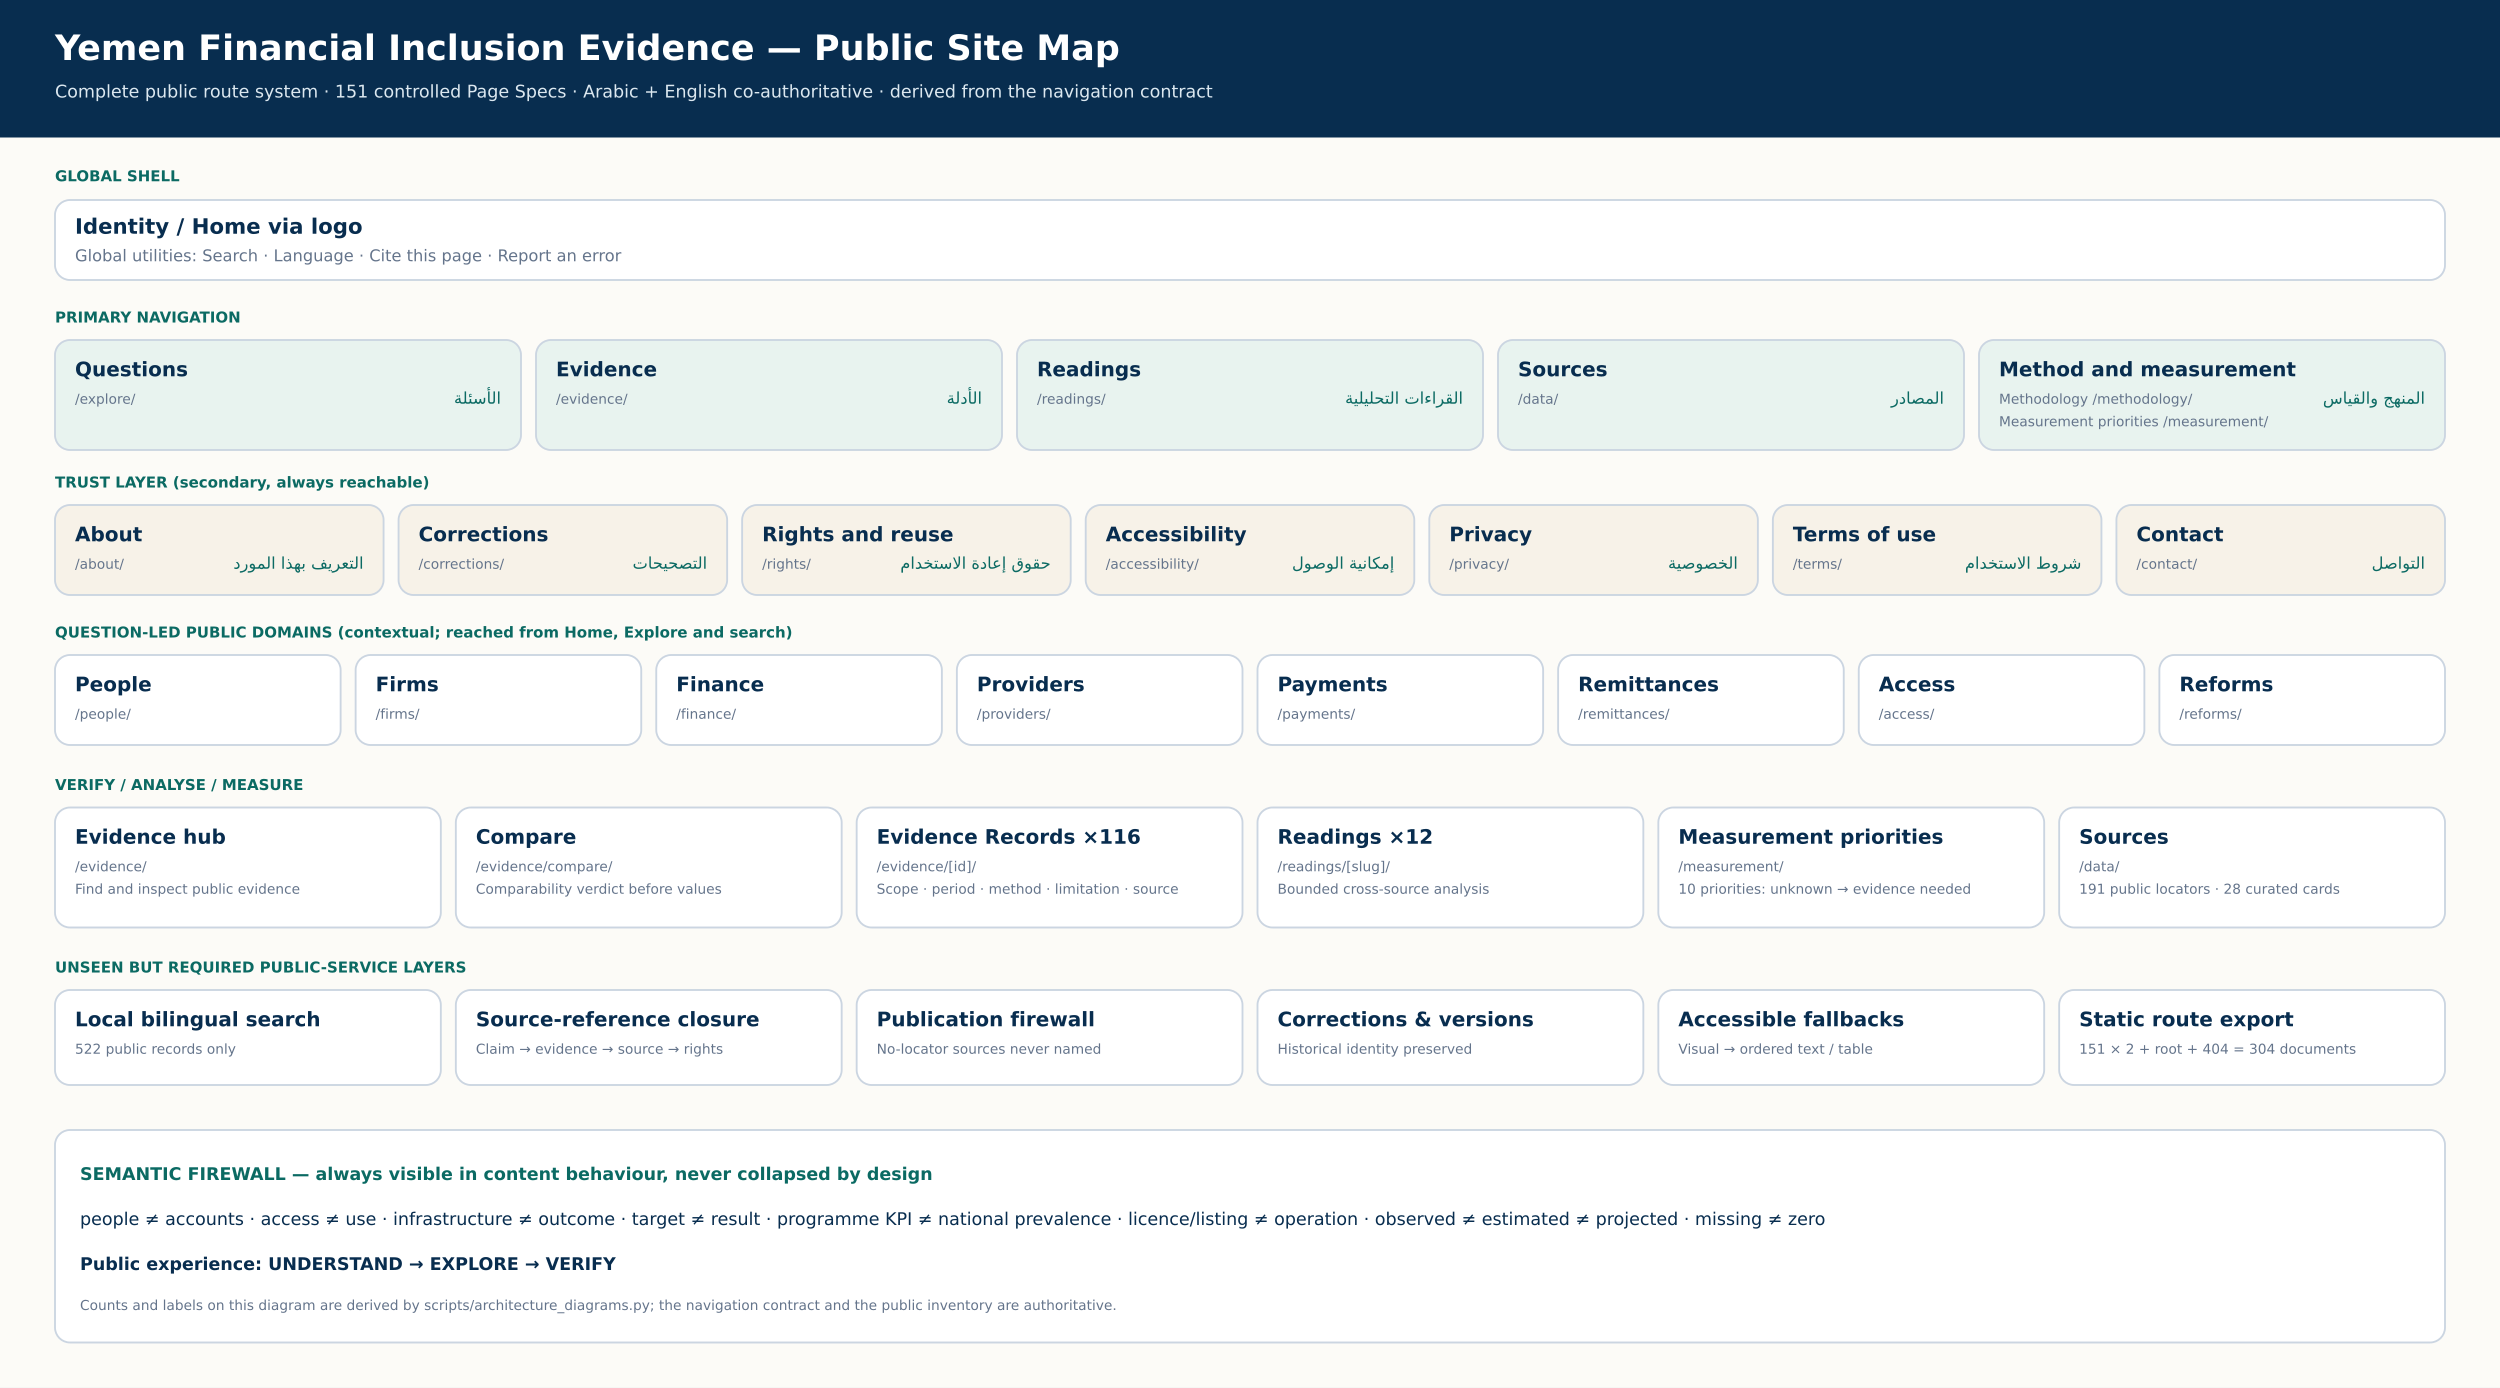
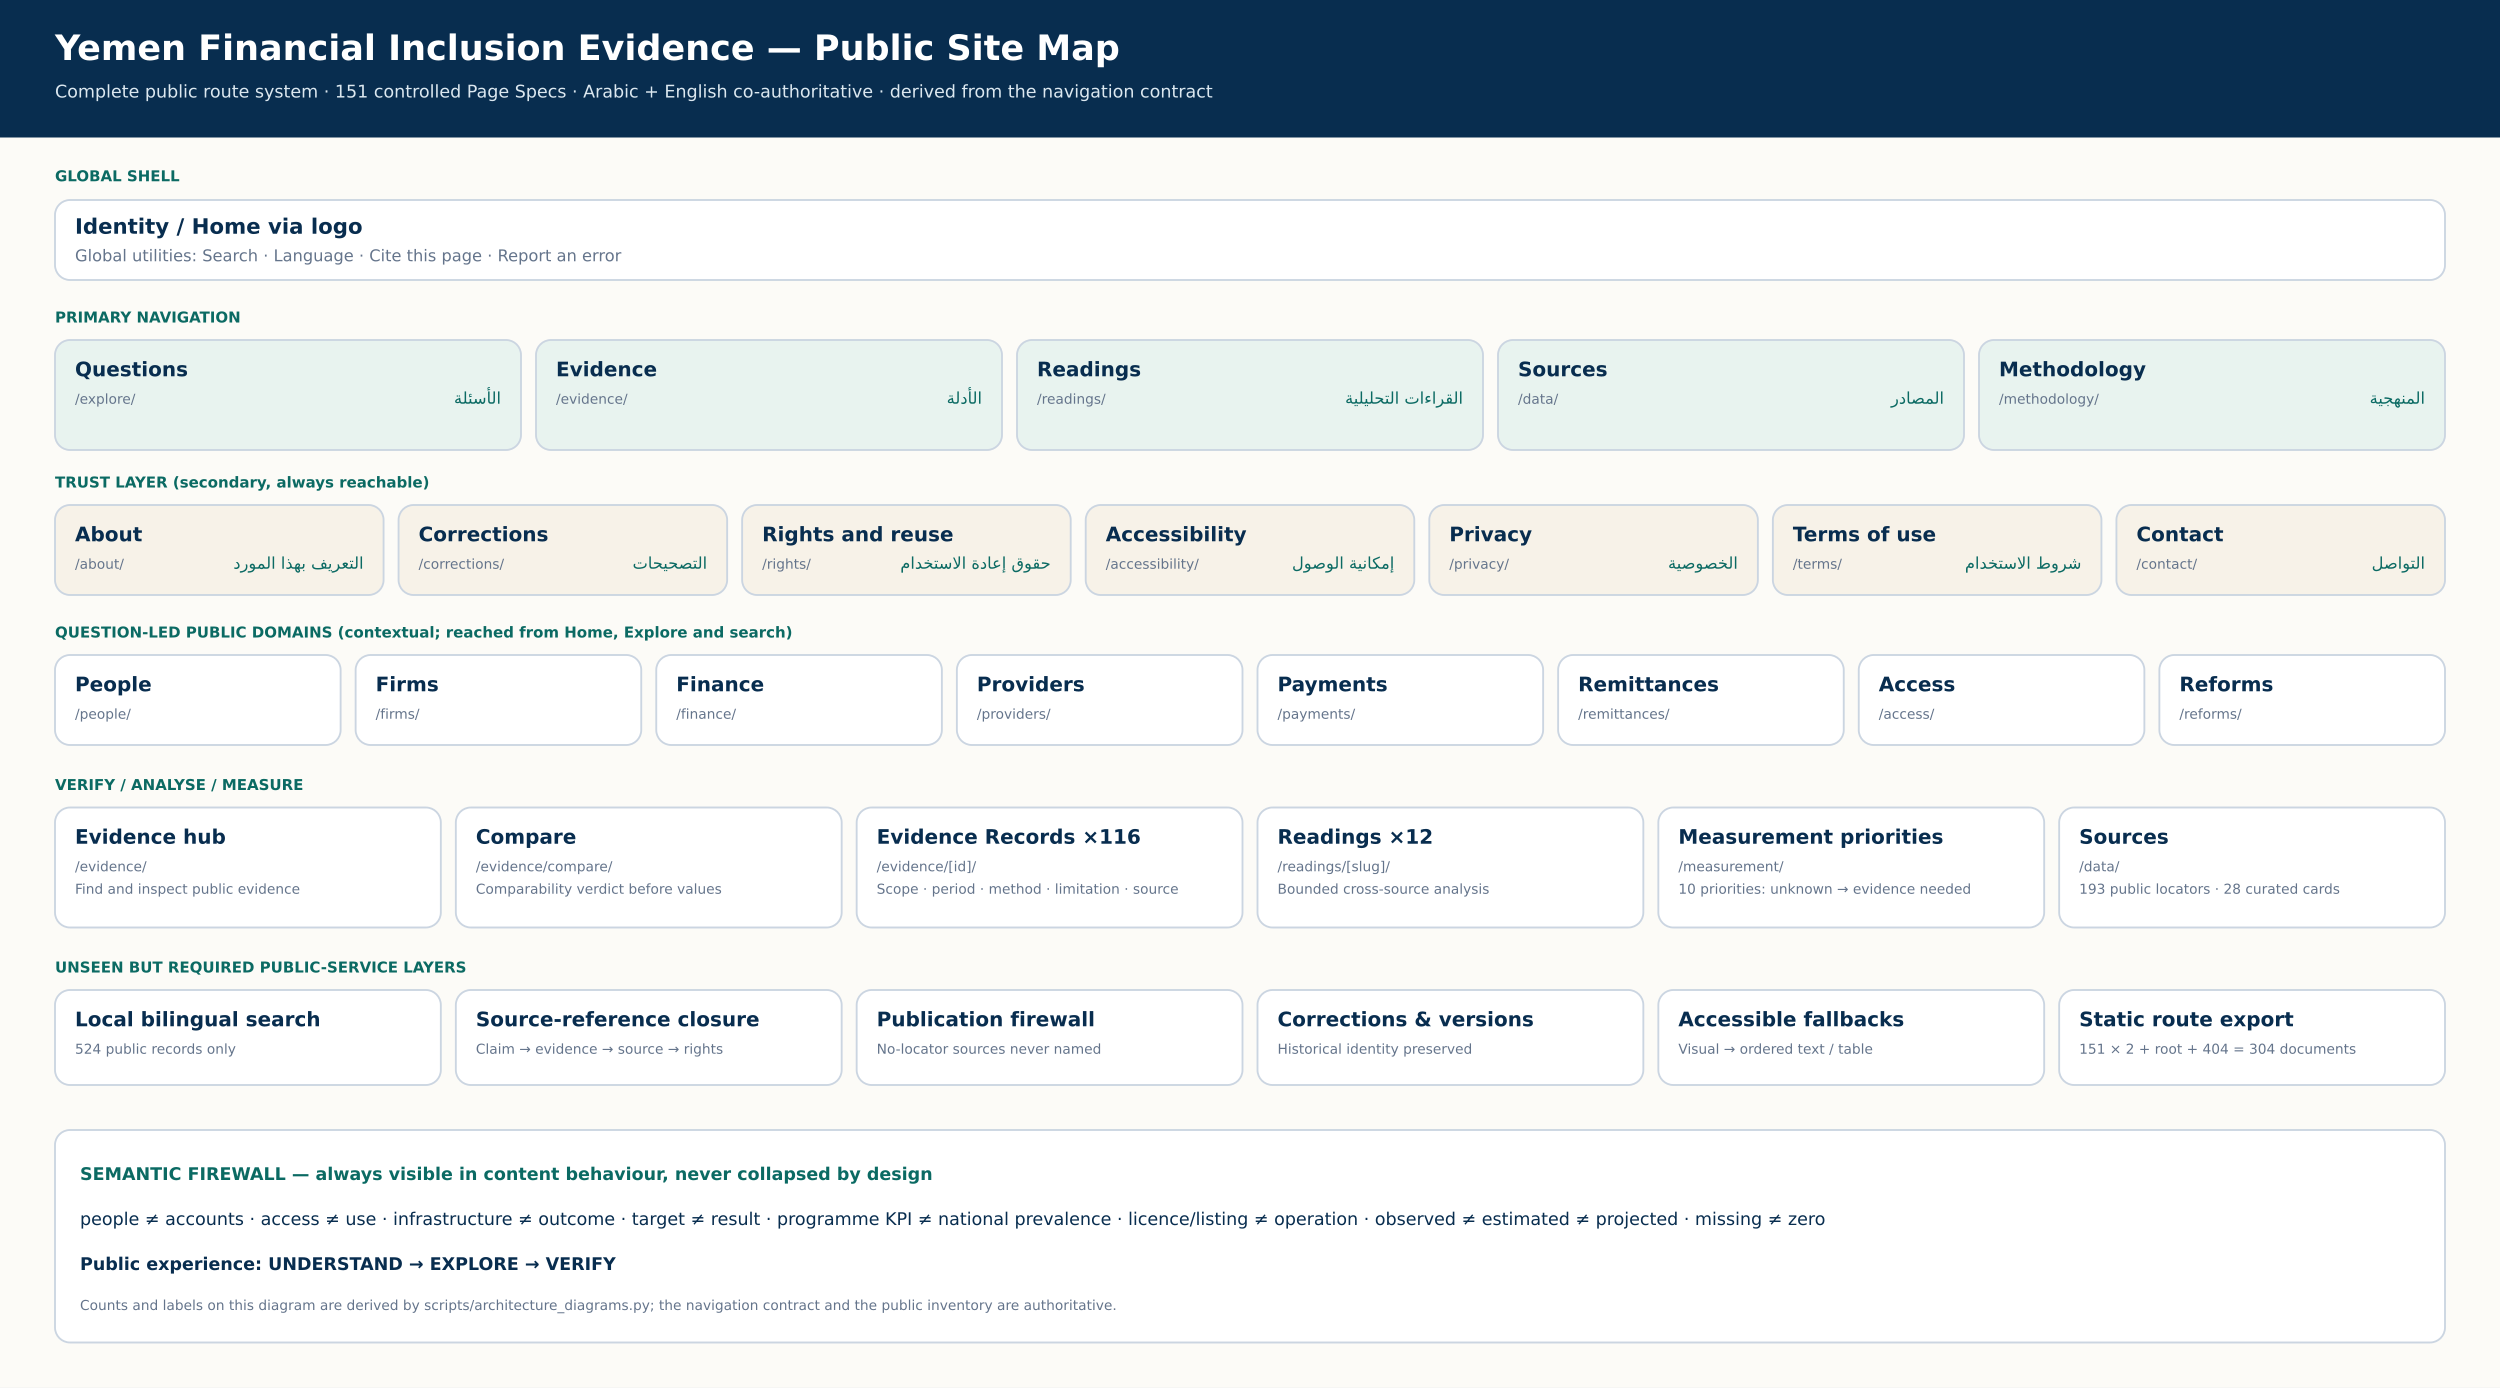
<svg xmlns="http://www.w3.org/2000/svg" width="2000" height="1110" viewBox="0 0 2000 1110" role="img">
  <rect width="2000" height="100%" fill="#FCFBF7" />
  <rect x="0" y="0" width="2000" height="110" fill="#082D4F" />
  <text x="44" y="48" font-family="IBM Plex Sans, IBM Plex Sans Arabic, DejaVu Sans, Arial, sans-serif" font-size="28" font-weight="700" fill="#FFFFFF" text-anchor="start">Yemen Financial Inclusion Evidence — Public Site Map</text>
  <text x="44" y="78" font-family="IBM Plex Sans, IBM Plex Sans Arabic, DejaVu Sans, Arial, sans-serif" font-size="14" font-weight="400" fill="#DCE8F0" text-anchor="start">Complete public route system · 151 controlled Page Specs · Arabic + English co-authoritative · derived from the navigation contract</text>
  <text x="44" y="145" font-family="IBM Plex Sans, IBM Plex Sans Arabic, DejaVu Sans, Arial, sans-serif" font-size="12" font-weight="700" fill="#0B6A63" text-anchor="start">GLOBAL SHELL</text>
  <rect x="44" y="160" width="1912" height="64" rx="12" fill="#FFFFFF" stroke="#CBD5E1" stroke-width="1.5" />
  <text x="60" y="187" font-family="IBM Plex Sans, IBM Plex Sans Arabic, DejaVu Sans, Arial, sans-serif" font-size="17" font-weight="600" fill="#082D4F" text-anchor="start">Identity / Home via logo</text>
  <text x="60" y="209" font-family="IBM Plex Sans, IBM Plex Sans Arabic, DejaVu Sans, Arial, sans-serif" font-size="13" font-weight="400" fill="#64748B" text-anchor="start">Global utilities: Search · Language · Cite this page · Report an error</text>
  <text x="44" y="258" font-family="IBM Plex Sans, IBM Plex Sans Arabic, DejaVu Sans, Arial, sans-serif" font-size="12" font-weight="700" fill="#0B6A63" text-anchor="start">PRIMARY NAVIGATION</text>
  <rect x="44" y="272" width="372.8" height="88" rx="12" fill="#E8F3EF" stroke="#CBD5E1" stroke-width="1.5" />
  <text x="60" y="301" font-family="IBM Plex Sans, IBM Plex Sans Arabic, DejaVu Sans, Arial, sans-serif" font-size="16" font-weight="600" fill="#082D4F" text-anchor="start">Questions</text>
  <text x="400.8" y="323" font-family="IBM Plex Sans, IBM Plex Sans Arabic, DejaVu Sans, Arial, sans-serif" font-size="13" font-weight="500" fill="#0B6A63" text-anchor="start" direction="rtl">الأسئلة</text>
  <text x="60" y="323" font-family="IBM Plex Sans, IBM Plex Sans Arabic, DejaVu Sans, Arial, sans-serif" font-size="11" font-weight="400" fill="#64748B" text-anchor="start">/explore/</text>
  <rect x="428.8" y="272" width="372.8" height="88" rx="12" fill="#E8F3EF" stroke="#CBD5E1" stroke-width="1.5" />
  <text x="444.8" y="301" font-family="IBM Plex Sans, IBM Plex Sans Arabic, DejaVu Sans, Arial, sans-serif" font-size="16" font-weight="600" fill="#082D4F" text-anchor="start">Evidence</text>
  <text x="785.6" y="323" font-family="IBM Plex Sans, IBM Plex Sans Arabic, DejaVu Sans, Arial, sans-serif" font-size="13" font-weight="500" fill="#0B6A63" text-anchor="start" direction="rtl">الأدلة</text>
  <text x="444.8" y="323" font-family="IBM Plex Sans, IBM Plex Sans Arabic, DejaVu Sans, Arial, sans-serif" font-size="11" font-weight="400" fill="#64748B" text-anchor="start">/evidence/</text>
  <rect x="813.6" y="272" width="372.8" height="88" rx="12" fill="#E8F3EF" stroke="#CBD5E1" stroke-width="1.5" />
  <text x="829.6" y="301" font-family="IBM Plex Sans, IBM Plex Sans Arabic, DejaVu Sans, Arial, sans-serif" font-size="16" font-weight="600" fill="#082D4F" text-anchor="start">Readings</text>
  <text x="1170.4" y="323" font-family="IBM Plex Sans, IBM Plex Sans Arabic, DejaVu Sans, Arial, sans-serif" font-size="13" font-weight="500" fill="#0B6A63" text-anchor="start" direction="rtl">القراءات التحليلية</text>
  <text x="829.6" y="323" font-family="IBM Plex Sans, IBM Plex Sans Arabic, DejaVu Sans, Arial, sans-serif" font-size="11" font-weight="400" fill="#64748B" text-anchor="start">/readings/</text>
  <rect x="1198.4" y="272" width="372.8" height="88" rx="12" fill="#E8F3EF" stroke="#CBD5E1" stroke-width="1.5" />
  <text x="1214.4" y="301" font-family="IBM Plex Sans, IBM Plex Sans Arabic, DejaVu Sans, Arial, sans-serif" font-size="16" font-weight="600" fill="#082D4F" text-anchor="start">Sources</text>
  <text x="1555.2" y="323" font-family="IBM Plex Sans, IBM Plex Sans Arabic, DejaVu Sans, Arial, sans-serif" font-size="13" font-weight="500" fill="#0B6A63" text-anchor="start" direction="rtl">المصادر</text>
  <text x="1214.4" y="323" font-family="IBM Plex Sans, IBM Plex Sans Arabic, DejaVu Sans, Arial, sans-serif" font-size="11" font-weight="400" fill="#64748B" text-anchor="start">/data/</text>
  <rect x="1583.2" y="272" width="372.8" height="88" rx="12" fill="#E8F3EF" stroke="#CBD5E1" stroke-width="1.5" />
-   <text x="1599.2" y="301" font-family="IBM Plex Sans, IBM Plex Sans Arabic, DejaVu Sans, Arial, sans-serif" font-size="16" font-weight="600" fill="#082D4F" text-anchor="start">Method and measurement</text>
-   <text x="1940" y="323" font-family="IBM Plex Sans, IBM Plex Sans Arabic, DejaVu Sans, Arial, sans-serif" font-size="13" font-weight="500" fill="#0B6A63" text-anchor="start" direction="rtl">المنهج والقياس</text>
-   <text x="1599.2" y="323" font-family="IBM Plex Sans, IBM Plex Sans Arabic, DejaVu Sans, Arial, sans-serif" font-size="11" font-weight="400" fill="#64748B" text-anchor="start">Methodology /methodology/</text>
-   <text x="1599.2" y="341" font-family="IBM Plex Sans, IBM Plex Sans Arabic, DejaVu Sans, Arial, sans-serif" font-size="11" font-weight="400" fill="#64748B" text-anchor="start">Measurement priorities /measurement/</text>
+   <text x="1599.2" y="301" font-family="IBM Plex Sans, IBM Plex Sans Arabic, DejaVu Sans, Arial, sans-serif" font-size="16" font-weight="600" fill="#082D4F" text-anchor="start">Methodology</text>
+   <text x="1940" y="323" font-family="IBM Plex Sans, IBM Plex Sans Arabic, DejaVu Sans, Arial, sans-serif" font-size="13" font-weight="500" fill="#0B6A63" text-anchor="start" direction="rtl">المنهجية</text>
+   <text x="1599.2" y="323" font-family="IBM Plex Sans, IBM Plex Sans Arabic, DejaVu Sans, Arial, sans-serif" font-size="11" font-weight="400" fill="#64748B" text-anchor="start">/methodology/</text>
  <text x="44" y="390" font-family="IBM Plex Sans, IBM Plex Sans Arabic, DejaVu Sans, Arial, sans-serif" font-size="12" font-weight="700" fill="#0B6A63" text-anchor="start">TRUST LAYER (secondary, always reachable)</text>
  <rect x="44" y="404" width="262.86" height="72" rx="12" fill="#F7F2E8" stroke="#CBD5E1" stroke-width="1.5" />
  <text x="60" y="433" font-family="IBM Plex Sans, IBM Plex Sans Arabic, DejaVu Sans, Arial, sans-serif" font-size="16" font-weight="600" fill="#082D4F" text-anchor="start">About</text>
  <text x="290.86" y="455" font-family="IBM Plex Sans, IBM Plex Sans Arabic, DejaVu Sans, Arial, sans-serif" font-size="13" font-weight="500" fill="#0B6A63" text-anchor="start" direction="rtl">التعريف بهذا المورد</text>
  <text x="60" y="455" font-family="IBM Plex Sans, IBM Plex Sans Arabic, DejaVu Sans, Arial, sans-serif" font-size="11" font-weight="400" fill="#64748B" text-anchor="start">/about/</text>
  <rect x="318.86" y="404" width="262.86" height="72" rx="12" fill="#F7F2E8" stroke="#CBD5E1" stroke-width="1.5" />
  <text x="334.86" y="433" font-family="IBM Plex Sans, IBM Plex Sans Arabic, DejaVu Sans, Arial, sans-serif" font-size="16" font-weight="600" fill="#082D4F" text-anchor="start">Corrections</text>
  <text x="565.71" y="455" font-family="IBM Plex Sans, IBM Plex Sans Arabic, DejaVu Sans, Arial, sans-serif" font-size="13" font-weight="500" fill="#0B6A63" text-anchor="start" direction="rtl">التصحيحات</text>
  <text x="334.86" y="455" font-family="IBM Plex Sans, IBM Plex Sans Arabic, DejaVu Sans, Arial, sans-serif" font-size="11" font-weight="400" fill="#64748B" text-anchor="start">/corrections/</text>
  <rect x="593.71" y="404" width="262.86" height="72" rx="12" fill="#F7F2E8" stroke="#CBD5E1" stroke-width="1.5" />
  <text x="609.71" y="433" font-family="IBM Plex Sans, IBM Plex Sans Arabic, DejaVu Sans, Arial, sans-serif" font-size="16" font-weight="600" fill="#082D4F" text-anchor="start">Rights and reuse</text>
  <text x="840.57" y="455" font-family="IBM Plex Sans, IBM Plex Sans Arabic, DejaVu Sans, Arial, sans-serif" font-size="13" font-weight="500" fill="#0B6A63" text-anchor="start" direction="rtl">حقوق إعادة الاستخدام</text>
  <text x="609.71" y="455" font-family="IBM Plex Sans, IBM Plex Sans Arabic, DejaVu Sans, Arial, sans-serif" font-size="11" font-weight="400" fill="#64748B" text-anchor="start">/rights/</text>
  <rect x="868.57" y="404" width="262.86" height="72" rx="12" fill="#F7F2E8" stroke="#CBD5E1" stroke-width="1.5" />
  <text x="884.57" y="433" font-family="IBM Plex Sans, IBM Plex Sans Arabic, DejaVu Sans, Arial, sans-serif" font-size="16" font-weight="600" fill="#082D4F" text-anchor="start">Accessibility</text>
  <text x="1115.43" y="455" font-family="IBM Plex Sans, IBM Plex Sans Arabic, DejaVu Sans, Arial, sans-serif" font-size="13" font-weight="500" fill="#0B6A63" text-anchor="start" direction="rtl">إمكانية الوصول</text>
  <text x="884.57" y="455" font-family="IBM Plex Sans, IBM Plex Sans Arabic, DejaVu Sans, Arial, sans-serif" font-size="11" font-weight="400" fill="#64748B" text-anchor="start">/accessibility/</text>
  <rect x="1143.43" y="404" width="262.86" height="72" rx="12" fill="#F7F2E8" stroke="#CBD5E1" stroke-width="1.5" />
  <text x="1159.43" y="433" font-family="IBM Plex Sans, IBM Plex Sans Arabic, DejaVu Sans, Arial, sans-serif" font-size="16" font-weight="600" fill="#082D4F" text-anchor="start">Privacy</text>
  <text x="1390.29" y="455" font-family="IBM Plex Sans, IBM Plex Sans Arabic, DejaVu Sans, Arial, sans-serif" font-size="13" font-weight="500" fill="#0B6A63" text-anchor="start" direction="rtl">الخصوصية</text>
  <text x="1159.43" y="455" font-family="IBM Plex Sans, IBM Plex Sans Arabic, DejaVu Sans, Arial, sans-serif" font-size="11" font-weight="400" fill="#64748B" text-anchor="start">/privacy/</text>
  <rect x="1418.29" y="404" width="262.86" height="72" rx="12" fill="#F7F2E8" stroke="#CBD5E1" stroke-width="1.5" />
  <text x="1434.29" y="433" font-family="IBM Plex Sans, IBM Plex Sans Arabic, DejaVu Sans, Arial, sans-serif" font-size="16" font-weight="600" fill="#082D4F" text-anchor="start">Terms of use</text>
  <text x="1665.14" y="455" font-family="IBM Plex Sans, IBM Plex Sans Arabic, DejaVu Sans, Arial, sans-serif" font-size="13" font-weight="500" fill="#0B6A63" text-anchor="start" direction="rtl">شروط الاستخدام</text>
  <text x="1434.29" y="455" font-family="IBM Plex Sans, IBM Plex Sans Arabic, DejaVu Sans, Arial, sans-serif" font-size="11" font-weight="400" fill="#64748B" text-anchor="start">/terms/</text>
  <rect x="1693.14" y="404" width="262.86" height="72" rx="12" fill="#F7F2E8" stroke="#CBD5E1" stroke-width="1.5" />
  <text x="1709.14" y="433" font-family="IBM Plex Sans, IBM Plex Sans Arabic, DejaVu Sans, Arial, sans-serif" font-size="16" font-weight="600" fill="#082D4F" text-anchor="start">Contact</text>
  <text x="1940" y="455" font-family="IBM Plex Sans, IBM Plex Sans Arabic, DejaVu Sans, Arial, sans-serif" font-size="13" font-weight="500" fill="#0B6A63" text-anchor="start" direction="rtl">التواصل</text>
  <text x="1709.14" y="455" font-family="IBM Plex Sans, IBM Plex Sans Arabic, DejaVu Sans, Arial, sans-serif" font-size="11" font-weight="400" fill="#64748B" text-anchor="start">/contact/</text>
  <text x="44" y="510" font-family="IBM Plex Sans, IBM Plex Sans Arabic, DejaVu Sans, Arial, sans-serif" font-size="12" font-weight="700" fill="#0B6A63" text-anchor="start">QUESTION-LED PUBLIC DOMAINS (contextual; reached from Home, Explore and search)</text>
  <rect x="44" y="524" width="228.5" height="72" rx="12" fill="#FFFFFF" stroke="#CBD5E1" stroke-width="1.5" />
  <text x="60" y="553" font-family="IBM Plex Sans, IBM Plex Sans Arabic, DejaVu Sans, Arial, sans-serif" font-size="16" font-weight="600" fill="#082D4F" text-anchor="start">People</text>
  <text x="60" y="575" font-family="IBM Plex Sans, IBM Plex Sans Arabic, DejaVu Sans, Arial, sans-serif" font-size="11" font-weight="400" fill="#64748B" text-anchor="start">/people/</text>
  <rect x="284.5" y="524" width="228.5" height="72" rx="12" fill="#FFFFFF" stroke="#CBD5E1" stroke-width="1.5" />
  <text x="300.5" y="553" font-family="IBM Plex Sans, IBM Plex Sans Arabic, DejaVu Sans, Arial, sans-serif" font-size="16" font-weight="600" fill="#082D4F" text-anchor="start">Firms</text>
  <text x="300.5" y="575" font-family="IBM Plex Sans, IBM Plex Sans Arabic, DejaVu Sans, Arial, sans-serif" font-size="11" font-weight="400" fill="#64748B" text-anchor="start">/firms/</text>
  <rect x="525" y="524" width="228.5" height="72" rx="12" fill="#FFFFFF" stroke="#CBD5E1" stroke-width="1.5" />
  <text x="541" y="553" font-family="IBM Plex Sans, IBM Plex Sans Arabic, DejaVu Sans, Arial, sans-serif" font-size="16" font-weight="600" fill="#082D4F" text-anchor="start">Finance</text>
  <text x="541" y="575" font-family="IBM Plex Sans, IBM Plex Sans Arabic, DejaVu Sans, Arial, sans-serif" font-size="11" font-weight="400" fill="#64748B" text-anchor="start">/finance/</text>
  <rect x="765.5" y="524" width="228.5" height="72" rx="12" fill="#FFFFFF" stroke="#CBD5E1" stroke-width="1.5" />
  <text x="781.5" y="553" font-family="IBM Plex Sans, IBM Plex Sans Arabic, DejaVu Sans, Arial, sans-serif" font-size="16" font-weight="600" fill="#082D4F" text-anchor="start">Providers</text>
  <text x="781.5" y="575" font-family="IBM Plex Sans, IBM Plex Sans Arabic, DejaVu Sans, Arial, sans-serif" font-size="11" font-weight="400" fill="#64748B" text-anchor="start">/providers/</text>
  <rect x="1006" y="524" width="228.5" height="72" rx="12" fill="#FFFFFF" stroke="#CBD5E1" stroke-width="1.5" />
  <text x="1022" y="553" font-family="IBM Plex Sans, IBM Plex Sans Arabic, DejaVu Sans, Arial, sans-serif" font-size="16" font-weight="600" fill="#082D4F" text-anchor="start">Payments</text>
  <text x="1022" y="575" font-family="IBM Plex Sans, IBM Plex Sans Arabic, DejaVu Sans, Arial, sans-serif" font-size="11" font-weight="400" fill="#64748B" text-anchor="start">/payments/</text>
  <rect x="1246.5" y="524" width="228.5" height="72" rx="12" fill="#FFFFFF" stroke="#CBD5E1" stroke-width="1.5" />
  <text x="1262.5" y="553" font-family="IBM Plex Sans, IBM Plex Sans Arabic, DejaVu Sans, Arial, sans-serif" font-size="16" font-weight="600" fill="#082D4F" text-anchor="start">Remittances</text>
  <text x="1262.5" y="575" font-family="IBM Plex Sans, IBM Plex Sans Arabic, DejaVu Sans, Arial, sans-serif" font-size="11" font-weight="400" fill="#64748B" text-anchor="start">/remittances/</text>
  <rect x="1487" y="524" width="228.5" height="72" rx="12" fill="#FFFFFF" stroke="#CBD5E1" stroke-width="1.5" />
  <text x="1503" y="553" font-family="IBM Plex Sans, IBM Plex Sans Arabic, DejaVu Sans, Arial, sans-serif" font-size="16" font-weight="600" fill="#082D4F" text-anchor="start">Access</text>
  <text x="1503" y="575" font-family="IBM Plex Sans, IBM Plex Sans Arabic, DejaVu Sans, Arial, sans-serif" font-size="11" font-weight="400" fill="#64748B" text-anchor="start">/access/</text>
  <rect x="1727.5" y="524" width="228.5" height="72" rx="12" fill="#FFFFFF" stroke="#CBD5E1" stroke-width="1.5" />
  <text x="1743.5" y="553" font-family="IBM Plex Sans, IBM Plex Sans Arabic, DejaVu Sans, Arial, sans-serif" font-size="16" font-weight="600" fill="#082D4F" text-anchor="start">Reforms</text>
  <text x="1743.5" y="575" font-family="IBM Plex Sans, IBM Plex Sans Arabic, DejaVu Sans, Arial, sans-serif" font-size="11" font-weight="400" fill="#64748B" text-anchor="start">/reforms/</text>
  <text x="44" y="632" font-family="IBM Plex Sans, IBM Plex Sans Arabic, DejaVu Sans, Arial, sans-serif" font-size="12" font-weight="700" fill="#0B6A63" text-anchor="start">VERIFY / ANALYSE / MEASURE</text>
  <rect x="44" y="646" width="308.67" height="96" rx="12" fill="#FFFFFF" stroke="#CBD5E1" stroke-width="1.5" />
  <text x="60" y="675" font-family="IBM Plex Sans, IBM Plex Sans Arabic, DejaVu Sans, Arial, sans-serif" font-size="16" font-weight="600" fill="#082D4F" text-anchor="start">Evidence hub</text>
  <text x="60" y="697" font-family="IBM Plex Sans, IBM Plex Sans Arabic, DejaVu Sans, Arial, sans-serif" font-size="11" font-weight="400" fill="#64748B" text-anchor="start">/evidence/</text>
  <text x="60" y="715" font-family="IBM Plex Sans, IBM Plex Sans Arabic, DejaVu Sans, Arial, sans-serif" font-size="11" font-weight="400" fill="#64748B" text-anchor="start">Find and inspect public evidence</text>
  <rect x="364.67" y="646" width="308.67" height="96" rx="12" fill="#FFFFFF" stroke="#CBD5E1" stroke-width="1.5" />
  <text x="380.67" y="675" font-family="IBM Plex Sans, IBM Plex Sans Arabic, DejaVu Sans, Arial, sans-serif" font-size="16" font-weight="600" fill="#082D4F" text-anchor="start">Compare</text>
  <text x="380.67" y="697" font-family="IBM Plex Sans, IBM Plex Sans Arabic, DejaVu Sans, Arial, sans-serif" font-size="11" font-weight="400" fill="#64748B" text-anchor="start">/evidence/compare/</text>
  <text x="380.67" y="715" font-family="IBM Plex Sans, IBM Plex Sans Arabic, DejaVu Sans, Arial, sans-serif" font-size="11" font-weight="400" fill="#64748B" text-anchor="start">Comparability verdict before values</text>
  <rect x="685.33" y="646" width="308.67" height="96" rx="12" fill="#FFFFFF" stroke="#CBD5E1" stroke-width="1.5" />
  <text x="701.33" y="675" font-family="IBM Plex Sans, IBM Plex Sans Arabic, DejaVu Sans, Arial, sans-serif" font-size="16" font-weight="600" fill="#082D4F" text-anchor="start">Evidence Records ×116</text>
  <text x="701.33" y="697" font-family="IBM Plex Sans, IBM Plex Sans Arabic, DejaVu Sans, Arial, sans-serif" font-size="11" font-weight="400" fill="#64748B" text-anchor="start">/evidence/[id]/</text>
  <text x="701.33" y="715" font-family="IBM Plex Sans, IBM Plex Sans Arabic, DejaVu Sans, Arial, sans-serif" font-size="11" font-weight="400" fill="#64748B" text-anchor="start">Scope · period · method · limitation · source</text>
  <rect x="1006" y="646" width="308.67" height="96" rx="12" fill="#FFFFFF" stroke="#CBD5E1" stroke-width="1.5" />
  <text x="1022" y="675" font-family="IBM Plex Sans, IBM Plex Sans Arabic, DejaVu Sans, Arial, sans-serif" font-size="16" font-weight="600" fill="#082D4F" text-anchor="start">Readings ×12</text>
  <text x="1022" y="697" font-family="IBM Plex Sans, IBM Plex Sans Arabic, DejaVu Sans, Arial, sans-serif" font-size="11" font-weight="400" fill="#64748B" text-anchor="start">/readings/[slug]/</text>
  <text x="1022" y="715" font-family="IBM Plex Sans, IBM Plex Sans Arabic, DejaVu Sans, Arial, sans-serif" font-size="11" font-weight="400" fill="#64748B" text-anchor="start">Bounded cross-source analysis</text>
  <rect x="1326.67" y="646" width="308.67" height="96" rx="12" fill="#FFFFFF" stroke="#CBD5E1" stroke-width="1.5" />
  <text x="1342.67" y="675" font-family="IBM Plex Sans, IBM Plex Sans Arabic, DejaVu Sans, Arial, sans-serif" font-size="16" font-weight="600" fill="#082D4F" text-anchor="start">Measurement priorities</text>
  <text x="1342.67" y="697" font-family="IBM Plex Sans, IBM Plex Sans Arabic, DejaVu Sans, Arial, sans-serif" font-size="11" font-weight="400" fill="#64748B" text-anchor="start">/measurement/</text>
  <text x="1342.67" y="715" font-family="IBM Plex Sans, IBM Plex Sans Arabic, DejaVu Sans, Arial, sans-serif" font-size="11" font-weight="400" fill="#64748B" text-anchor="start">10 priorities: unknown → evidence needed</text>
  <rect x="1647.33" y="646" width="308.67" height="96" rx="12" fill="#FFFFFF" stroke="#CBD5E1" stroke-width="1.5" />
  <text x="1663.33" y="675" font-family="IBM Plex Sans, IBM Plex Sans Arabic, DejaVu Sans, Arial, sans-serif" font-size="16" font-weight="600" fill="#082D4F" text-anchor="start">Sources</text>
  <text x="1663.33" y="697" font-family="IBM Plex Sans, IBM Plex Sans Arabic, DejaVu Sans, Arial, sans-serif" font-size="11" font-weight="400" fill="#64748B" text-anchor="start">/data/</text>
-   <text x="1663.33" y="715" font-family="IBM Plex Sans, IBM Plex Sans Arabic, DejaVu Sans, Arial, sans-serif" font-size="11" font-weight="400" fill="#64748B" text-anchor="start">191 public locators · 28 curated cards</text>
+   <text x="1663.33" y="715" font-family="IBM Plex Sans, IBM Plex Sans Arabic, DejaVu Sans, Arial, sans-serif" font-size="11" font-weight="400" fill="#64748B" text-anchor="start">193 public locators · 28 curated cards</text>
  <text x="44" y="778" font-family="IBM Plex Sans, IBM Plex Sans Arabic, DejaVu Sans, Arial, sans-serif" font-size="12" font-weight="700" fill="#0B6A63" text-anchor="start">UNSEEN BUT REQUIRED PUBLIC-SERVICE LAYERS</text>
  <rect x="44" y="792" width="308.67" height="76" rx="12" fill="#FFFFFF" stroke="#CBD5E1" stroke-width="1.5" />
  <text x="60" y="821" font-family="IBM Plex Sans, IBM Plex Sans Arabic, DejaVu Sans, Arial, sans-serif" font-size="16" font-weight="600" fill="#082D4F" text-anchor="start">Local bilingual search</text>
-   <text x="60" y="843" font-family="IBM Plex Sans, IBM Plex Sans Arabic, DejaVu Sans, Arial, sans-serif" font-size="11" font-weight="400" fill="#64748B" text-anchor="start">522 public records only</text>
+   <text x="60" y="843" font-family="IBM Plex Sans, IBM Plex Sans Arabic, DejaVu Sans, Arial, sans-serif" font-size="11" font-weight="400" fill="#64748B" text-anchor="start">524 public records only</text>
  <rect x="364.67" y="792" width="308.67" height="76" rx="12" fill="#FFFFFF" stroke="#CBD5E1" stroke-width="1.5" />
  <text x="380.67" y="821" font-family="IBM Plex Sans, IBM Plex Sans Arabic, DejaVu Sans, Arial, sans-serif" font-size="16" font-weight="600" fill="#082D4F" text-anchor="start">Source-reference closure</text>
  <text x="380.67" y="843" font-family="IBM Plex Sans, IBM Plex Sans Arabic, DejaVu Sans, Arial, sans-serif" font-size="11" font-weight="400" fill="#64748B" text-anchor="start">Claim → evidence → source → rights</text>
  <rect x="685.33" y="792" width="308.67" height="76" rx="12" fill="#FFFFFF" stroke="#CBD5E1" stroke-width="1.5" />
  <text x="701.33" y="821" font-family="IBM Plex Sans, IBM Plex Sans Arabic, DejaVu Sans, Arial, sans-serif" font-size="16" font-weight="600" fill="#082D4F" text-anchor="start">Publication firewall</text>
  <text x="701.33" y="843" font-family="IBM Plex Sans, IBM Plex Sans Arabic, DejaVu Sans, Arial, sans-serif" font-size="11" font-weight="400" fill="#64748B" text-anchor="start">No-locator sources never named</text>
  <rect x="1006" y="792" width="308.67" height="76" rx="12" fill="#FFFFFF" stroke="#CBD5E1" stroke-width="1.5" />
  <text x="1022" y="821" font-family="IBM Plex Sans, IBM Plex Sans Arabic, DejaVu Sans, Arial, sans-serif" font-size="16" font-weight="600" fill="#082D4F" text-anchor="start">Corrections &amp; versions</text>
  <text x="1022" y="843" font-family="IBM Plex Sans, IBM Plex Sans Arabic, DejaVu Sans, Arial, sans-serif" font-size="11" font-weight="400" fill="#64748B" text-anchor="start">Historical identity preserved</text>
  <rect x="1326.67" y="792" width="308.67" height="76" rx="12" fill="#FFFFFF" stroke="#CBD5E1" stroke-width="1.5" />
  <text x="1342.67" y="821" font-family="IBM Plex Sans, IBM Plex Sans Arabic, DejaVu Sans, Arial, sans-serif" font-size="16" font-weight="600" fill="#082D4F" text-anchor="start">Accessible fallbacks</text>
  <text x="1342.67" y="843" font-family="IBM Plex Sans, IBM Plex Sans Arabic, DejaVu Sans, Arial, sans-serif" font-size="11" font-weight="400" fill="#64748B" text-anchor="start">Visual → ordered text / table</text>
  <rect x="1647.33" y="792" width="308.67" height="76" rx="12" fill="#FFFFFF" stroke="#CBD5E1" stroke-width="1.5" />
  <text x="1663.33" y="821" font-family="IBM Plex Sans, IBM Plex Sans Arabic, DejaVu Sans, Arial, sans-serif" font-size="16" font-weight="600" fill="#082D4F" text-anchor="start">Static route export</text>
  <text x="1663.33" y="843" font-family="IBM Plex Sans, IBM Plex Sans Arabic, DejaVu Sans, Arial, sans-serif" font-size="11" font-weight="400" fill="#64748B" text-anchor="start">151 × 2 + root + 404 = 304 documents</text>
  <rect x="44" y="904" width="1912" height="170" rx="12" fill="#FFFFFF" stroke="#CBD5E1" stroke-width="1.5" />
  <text x="64" y="944" font-family="IBM Plex Sans, IBM Plex Sans Arabic, DejaVu Sans, Arial, sans-serif" font-size="14" font-weight="700" fill="#0B6A63" text-anchor="start">SEMANTIC FIREWALL — always visible in content behaviour, never collapsed by design</text>
  <text x="64" y="980" font-family="IBM Plex Sans, IBM Plex Sans Arabic, DejaVu Sans, Arial, sans-serif" font-size="14" font-weight="500" fill="#082D4F" text-anchor="start">people ≠ accounts · access ≠ use · infrastructure ≠ outcome · target ≠ result · programme KPI ≠ national prevalence · licence/listing ≠ operation · observed ≠ estimated ≠ projected · missing ≠ zero</text>
  <text x="64" y="1016" font-family="IBM Plex Sans, IBM Plex Sans Arabic, DejaVu Sans, Arial, sans-serif" font-size="14" font-weight="600" fill="#082D4F" text-anchor="start">Public experience: UNDERSTAND → EXPLORE → VERIFY</text>
  <text x="64" y="1048" font-family="IBM Plex Sans, IBM Plex Sans Arabic, DejaVu Sans, Arial, sans-serif" font-size="11" font-weight="400" fill="#64748B" text-anchor="start">Counts and labels on this diagram are derived by scripts/architecture_diagrams.py; the navigation contract and the public inventory are authoritative.</text>
</svg>
